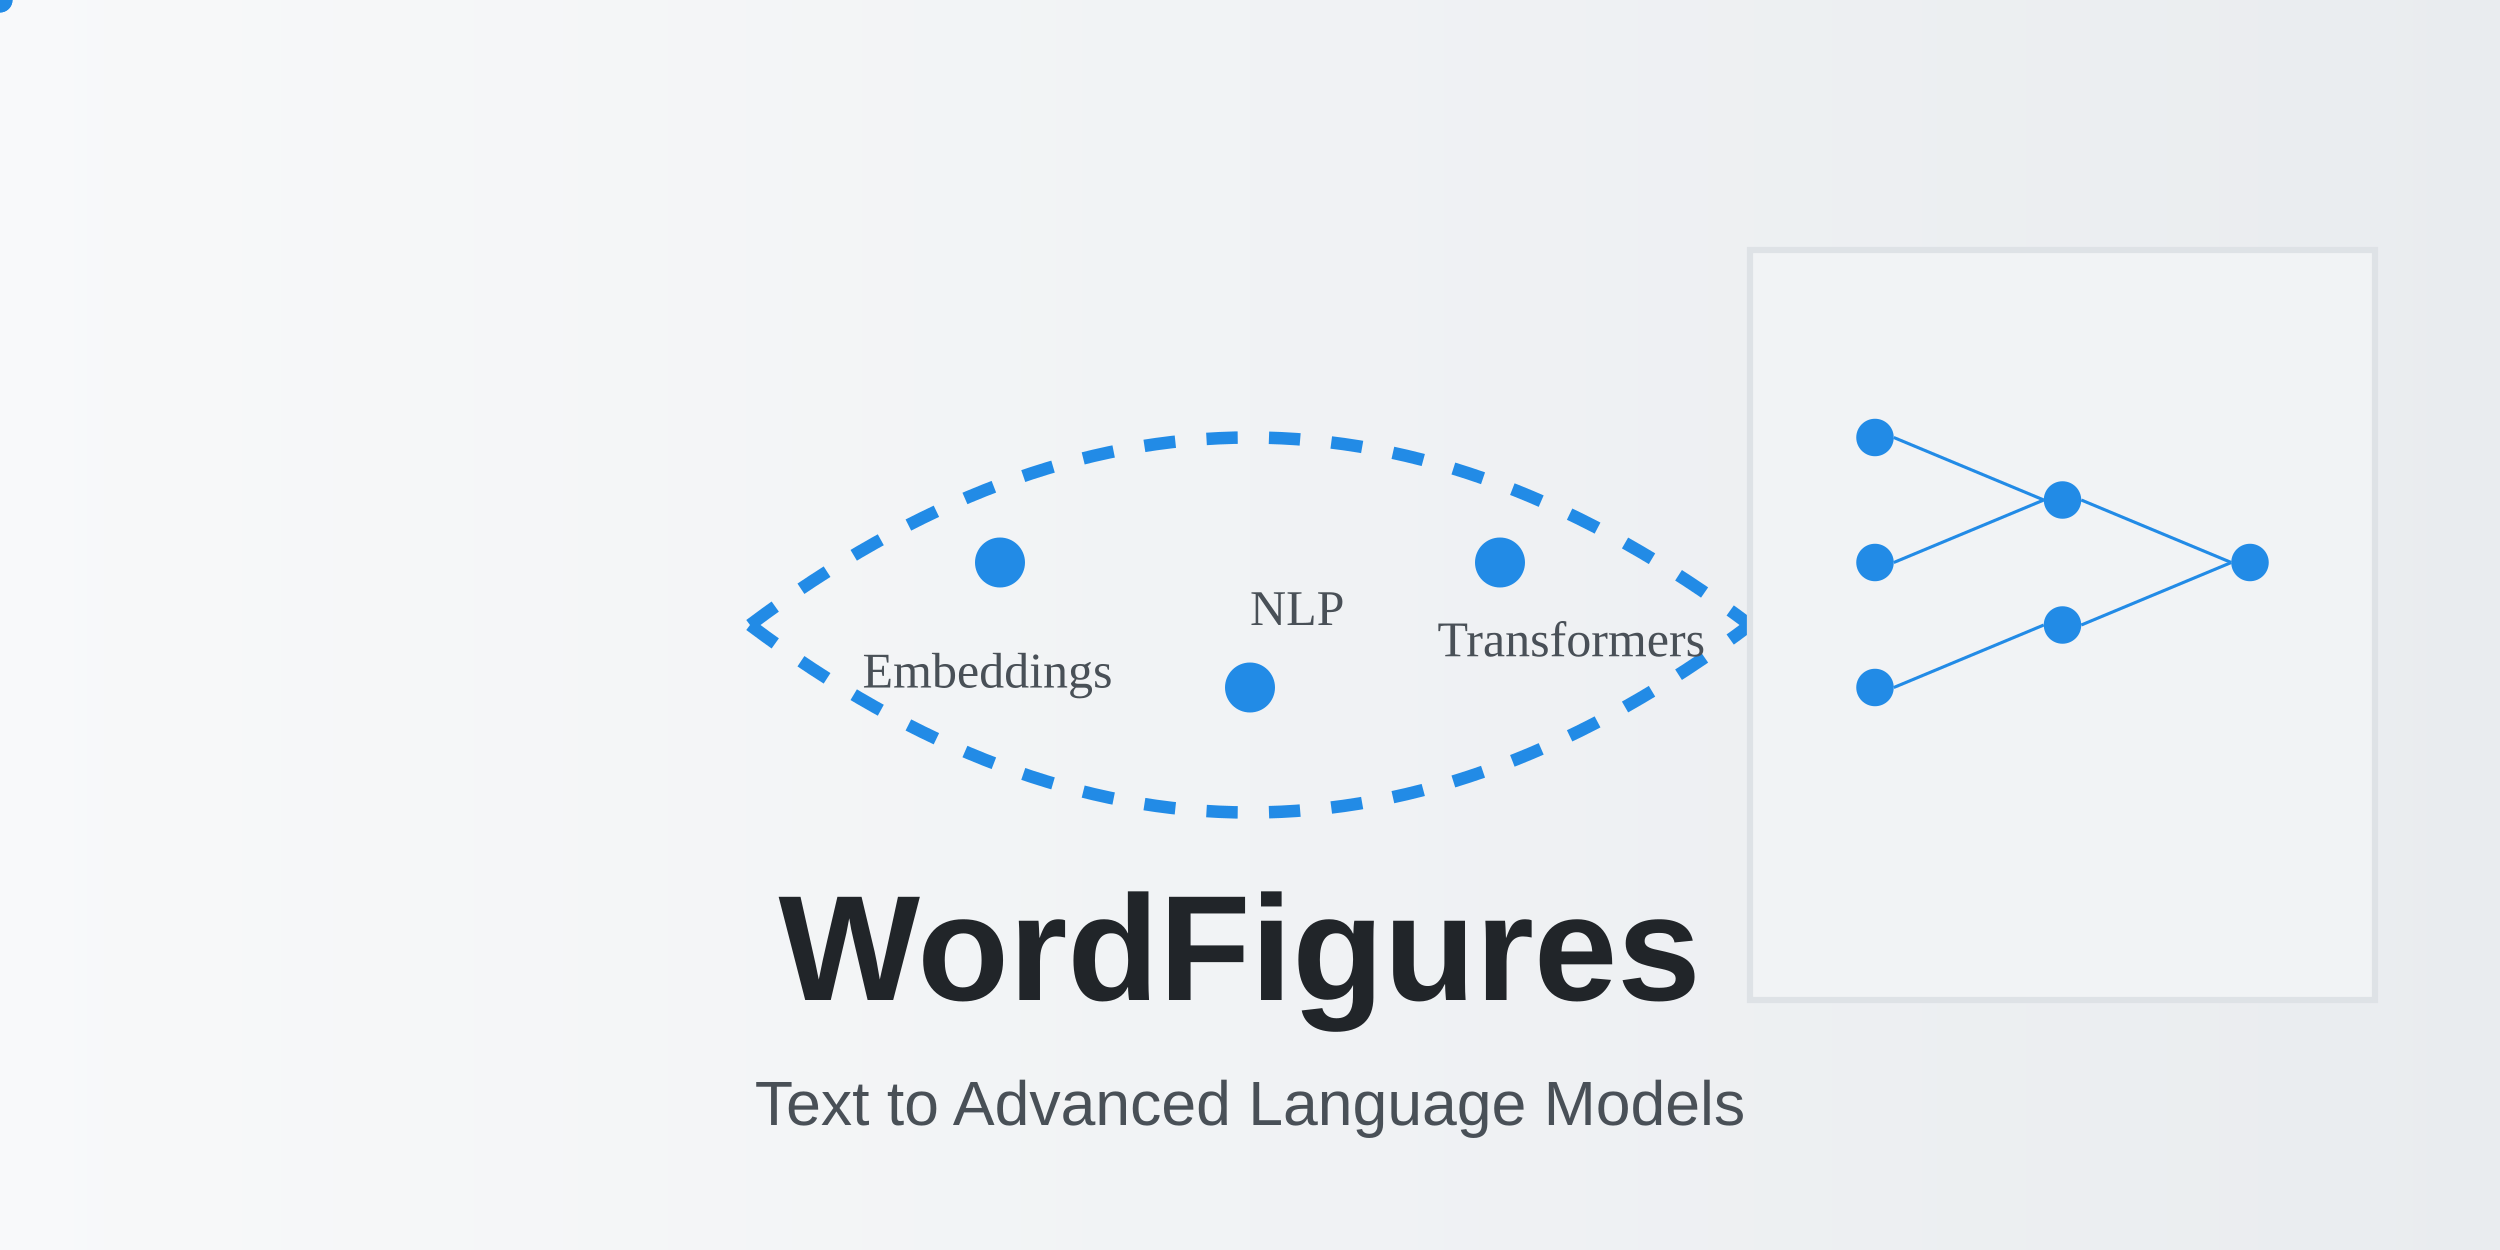
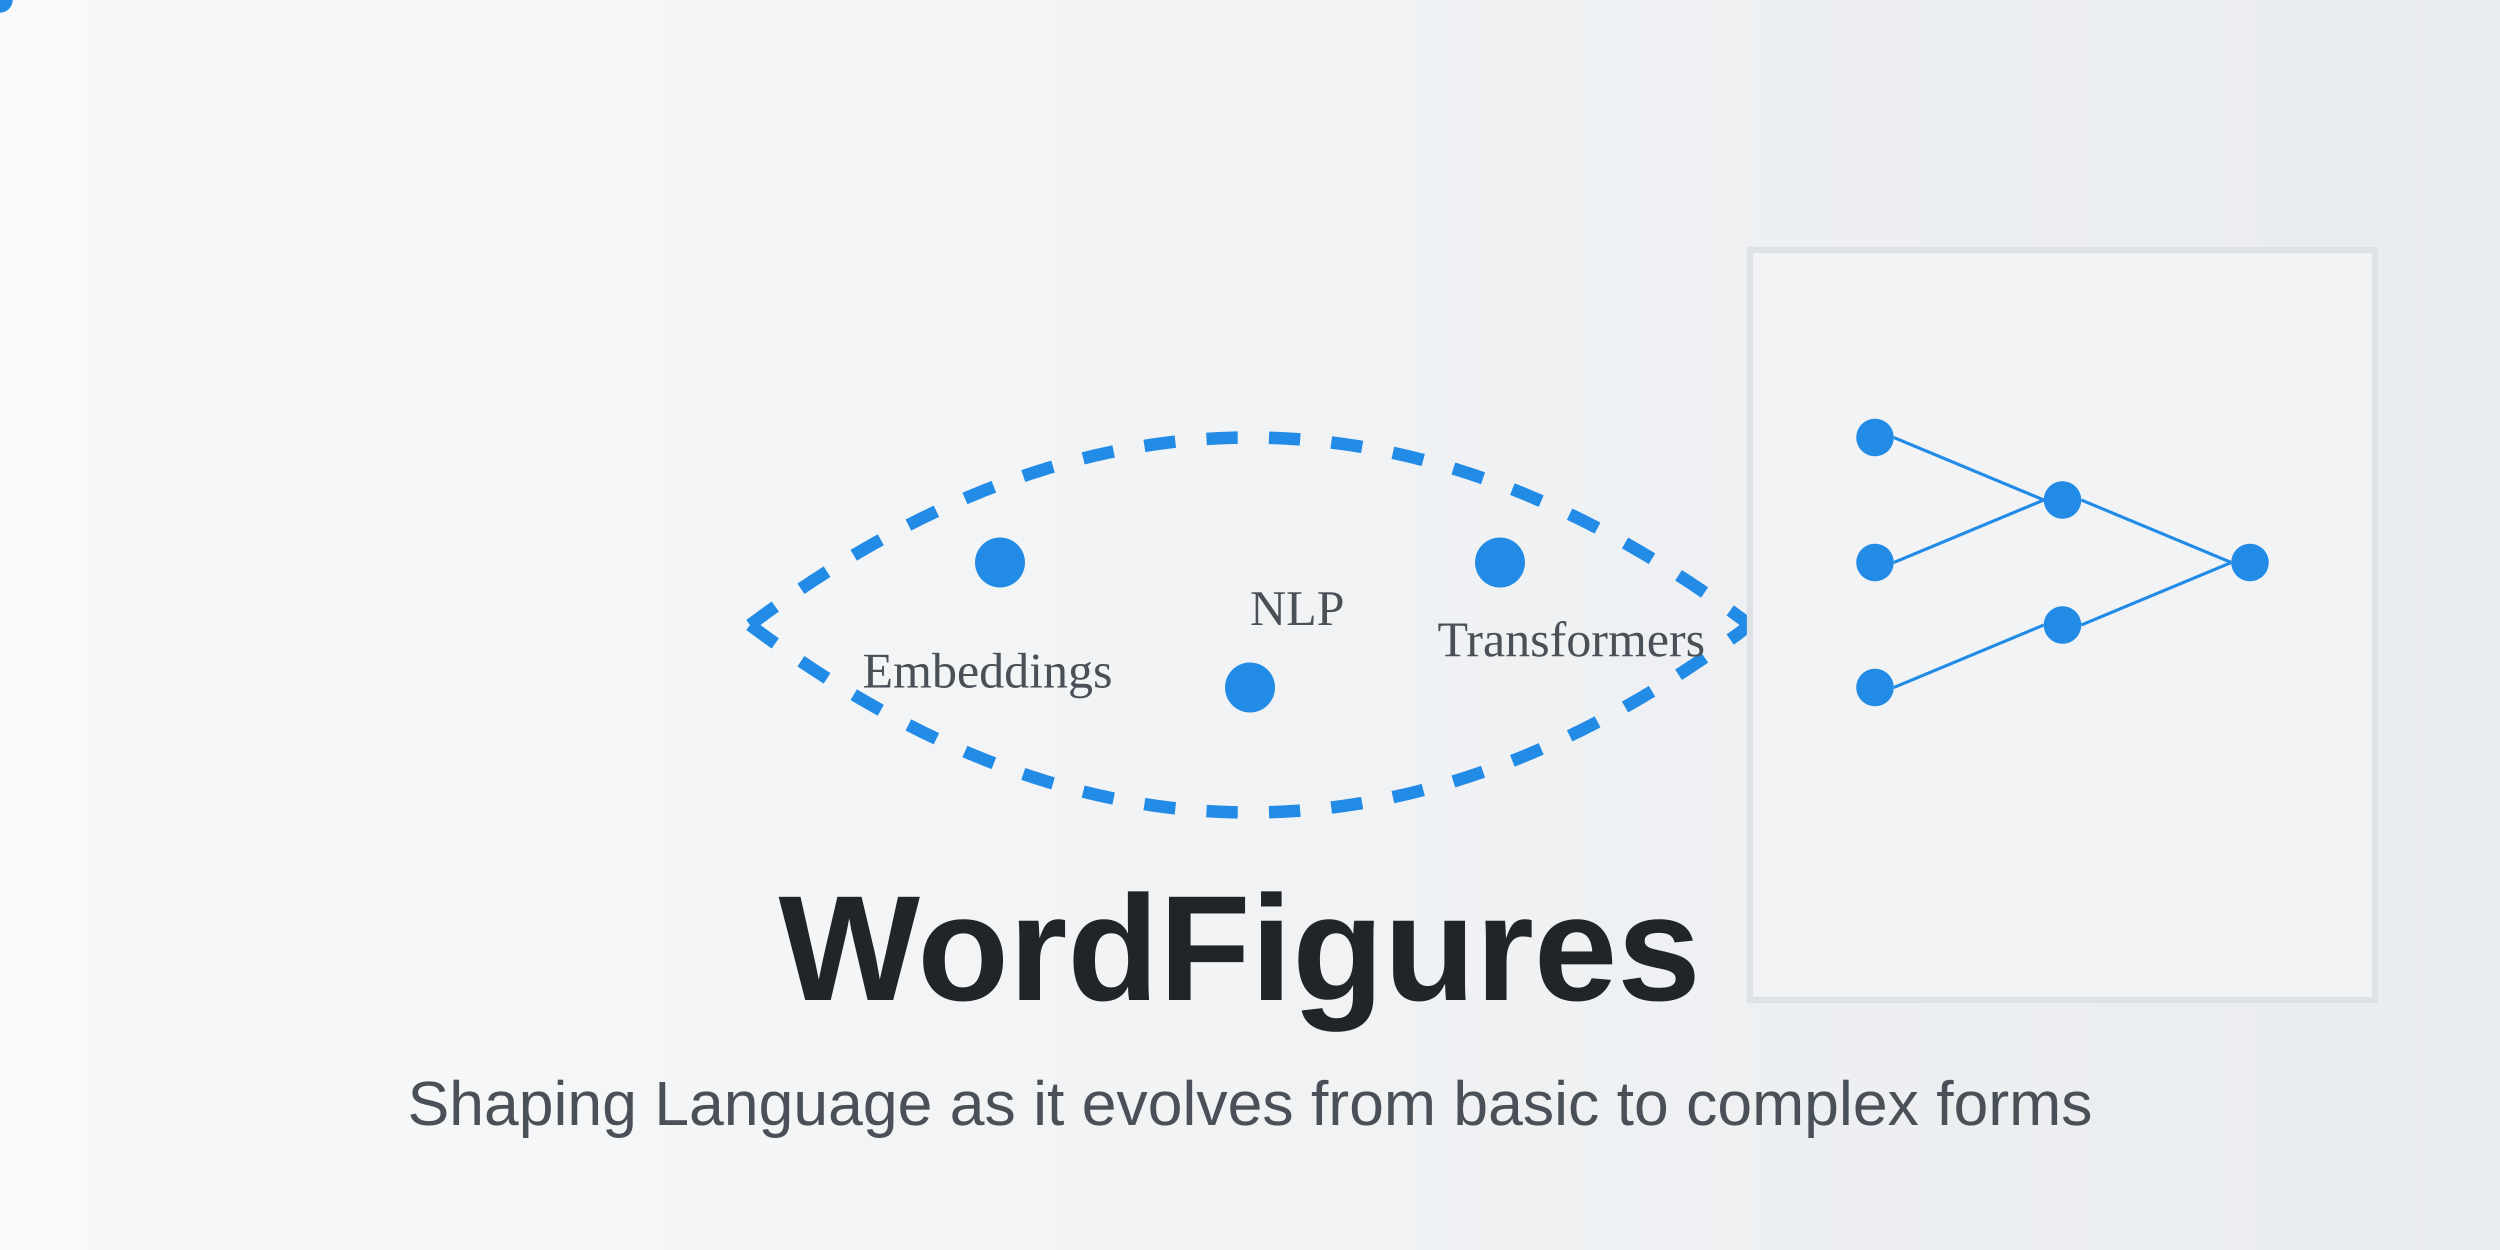
<svg xmlns="http://www.w3.org/2000/svg" viewBox="0 0 400 200">
  <defs>
    <linearGradient id="bg-gradient" x1="0%" y1="0%" x2="100%" y2="0%">
      <stop offset="0%" style="stop-color:#f8f9fa;stop-opacity:1">
        <animate attributeName="stop-color" values="#f8f9fa;#e9ecef;#f8f9fa" dur="8s" repeatCount="indefinite" />
      </stop>
      <stop offset="100%" style="stop-color:#e9ecef;stop-opacity:1">
        <animate attributeName="stop-color" values="#e9ecef;#f8f9fa;#e9ecef" dur="8s" repeatCount="indefinite" />
      </stop>
    </linearGradient>
    <circle id="particle" r="2" fill="#228be6" />
  </defs>
  <rect width="400" height="200" fill="url(#bg-gradient)" />
  <g transform="translate(20,40)">
    <g>
-       <text x="3" y="30" font-family="monospace" font-size="10" fill="#495057" opacity="0">
-         {"text":"hello"}
-         <animate attributeName="opacity" values="0;1;1;0" dur="4s" begin="0s" repeatCount="indefinite" />
-       </text>
-       <text x="3" y="50" font-family="monospace" font-size="10" fill="#495057" opacity="0">
-         {"raw":"data"}
+       <text x="2" y="65" font-family="monospace" font-size="10" fill="#495057" opacity="0">
+         {"text":"data"}
        <animate attributeName="opacity" values="0;1;1;0" dur="4s" begin="1s" repeatCount="indefinite" />
-       </text>
-       <text x="3" y="70" font-family="monospace" font-size="10" fill="#495057" opacity="0">
-         {"input":"words"}
-         <animate attributeName="opacity" values="0;1;1;0" dur="4s" begin="2s" repeatCount="indefinite" />
      </text>
    </g>
  </g>
  <g transform="translate(0,0)">
    <path d="M120 100 Q200 40 280 100" stroke="#228be6" fill="none" stroke-width="2" stroke-dasharray="5,5">
      <animate attributeName="stroke-dashoffset" values="10;0" dur="1s" repeatCount="indefinite" />
    </path>
    <path d="M120 100 Q200 160 280 100" stroke="#228be6" fill="none" stroke-width="2" stroke-dasharray="5,5">
      <animate attributeName="stroke-dashoffset" values="10;0" dur="1s" repeatCount="indefinite" />
    </path>
    <g>
      <use href="#particle">
        <animateMotion dur="2s" repeatCount="indefinite" path="M120 100 Q200 40 280 100" />
      </use>
      <use href="#particle">
        <animateMotion dur="2s" repeatCount="indefinite" begin="1s" path="M120 100 Q200 160 280 100" />
      </use>
    </g>
    <g transform="translate(160,80)">
      <text x="-22" y="30" font-size="8" fill="#495057">Embeddings</text>
      <circle cx="0" cy="10" r="4" fill="#228be6">
        <animate attributeName="r" values="4;5;4" dur="2s" repeatCount="indefinite" />
      </circle>
    </g>
    <g transform="translate(200,100)">
      <text x="0" y="0" font-size="8" fill="#495057">NLP</text>
      <circle cx="0" cy="10" r="4" fill="#228be6">
        <animate attributeName="r" values="4;5;4" dur="2s" begin="0.6s" repeatCount="indefinite" />
      </circle>
    </g>
    <g transform="translate(240,80)">
      <text x="-10" y="25" font-size="8" fill="#495057">Transformers</text>
      <circle cx="0" cy="10" r="4" fill="#228be6">
        <animate attributeName="r" values="4;5;4" dur="2s" begin="1.2s" repeatCount="indefinite" />
      </circle>
    </g>
  </g>
  <g transform="translate(280,40)">
    <rect width="100" height="120" fill="#f1f3f5" stroke="#dee2e6" stroke-width="1" />
    <g transform="translate(10,10)">
      <g>
        <circle cx="10" cy="20" r="3" fill="#228be6">
          <animate attributeName="fill-opacity" values="0.5;1;0.5" dur="2s" repeatCount="indefinite" />
        </circle>
        <circle cx="10" cy="40" r="3" fill="#228be6">
          <animate attributeName="fill-opacity" values="0.5;1;0.5" dur="2s" begin="0.3s" repeatCount="indefinite" />
        </circle>
        <circle cx="10" cy="60" r="3" fill="#228be6">
          <animate attributeName="fill-opacity" values="0.5;1;0.5" dur="2s" begin="0.6s" repeatCount="indefinite" />
        </circle>
        <circle cx="40" cy="30" r="3" fill="#228be6">
          <animate attributeName="fill-opacity" values="0.5;1;0.5" dur="2s" begin="0.9s" repeatCount="indefinite" />
        </circle>
        <circle cx="40" cy="50" r="3" fill="#228be6">
          <animate attributeName="fill-opacity" values="0.5;1;0.5" dur="2s" begin="1.2s" repeatCount="indefinite" />
        </circle>
        <circle cx="70" cy="40" r="3" fill="#228be6">
          <animate attributeName="fill-opacity" values="0.5;1;0.5" dur="2s" begin="1.5s" repeatCount="indefinite" />
        </circle>
        <g stroke="#228be6" stroke-width="0.5">
          <path d="M13 20 L37 30">
            <animate attributeName="stroke-opacity" values="0.2;0.8;0.2" dur="1.5s" repeatCount="indefinite" />
          </path>
          <path d="M13 40 L37 30">
            <animate attributeName="stroke-opacity" values="0.2;0.8;0.2" dur="1.5s" begin="0.3s" repeatCount="indefinite" />
          </path>
          <path d="M13 60 L37 50">
            <animate attributeName="stroke-opacity" values="0.2;0.8;0.2" dur="1.5s" begin="0.6s" repeatCount="indefinite" />
          </path>
          <path d="M43 30 L67 40">
            <animate attributeName="stroke-opacity" values="0.2;0.8;0.2" dur="1.5s" begin="0.9s" repeatCount="indefinite" />
          </path>
          <path d="M43 50 L67 40">
            <animate attributeName="stroke-opacity" values="0.2;0.8;0.2" dur="1.5s" begin="1.2s" repeatCount="indefinite" />
          </path>
        </g>
      </g>
    </g>
  </g>
  <g transform="translate(200,160)">
    <text text-anchor="middle" font-family="Arial, sans-serif">
      <tspan x="0" y="0" font-size="24" font-weight="bold" fill="#212529">WordFigures</tspan>
-       <tspan x="0" y="20" font-size="10" fill="#495057">Text to Advanced Language Models</tspan>
+       <tspan x="0" y="20" font-size="10" fill="#495057">Shaping Language as it evolves from basic to complex forms</tspan>
    </text>
  </g>
</svg>
